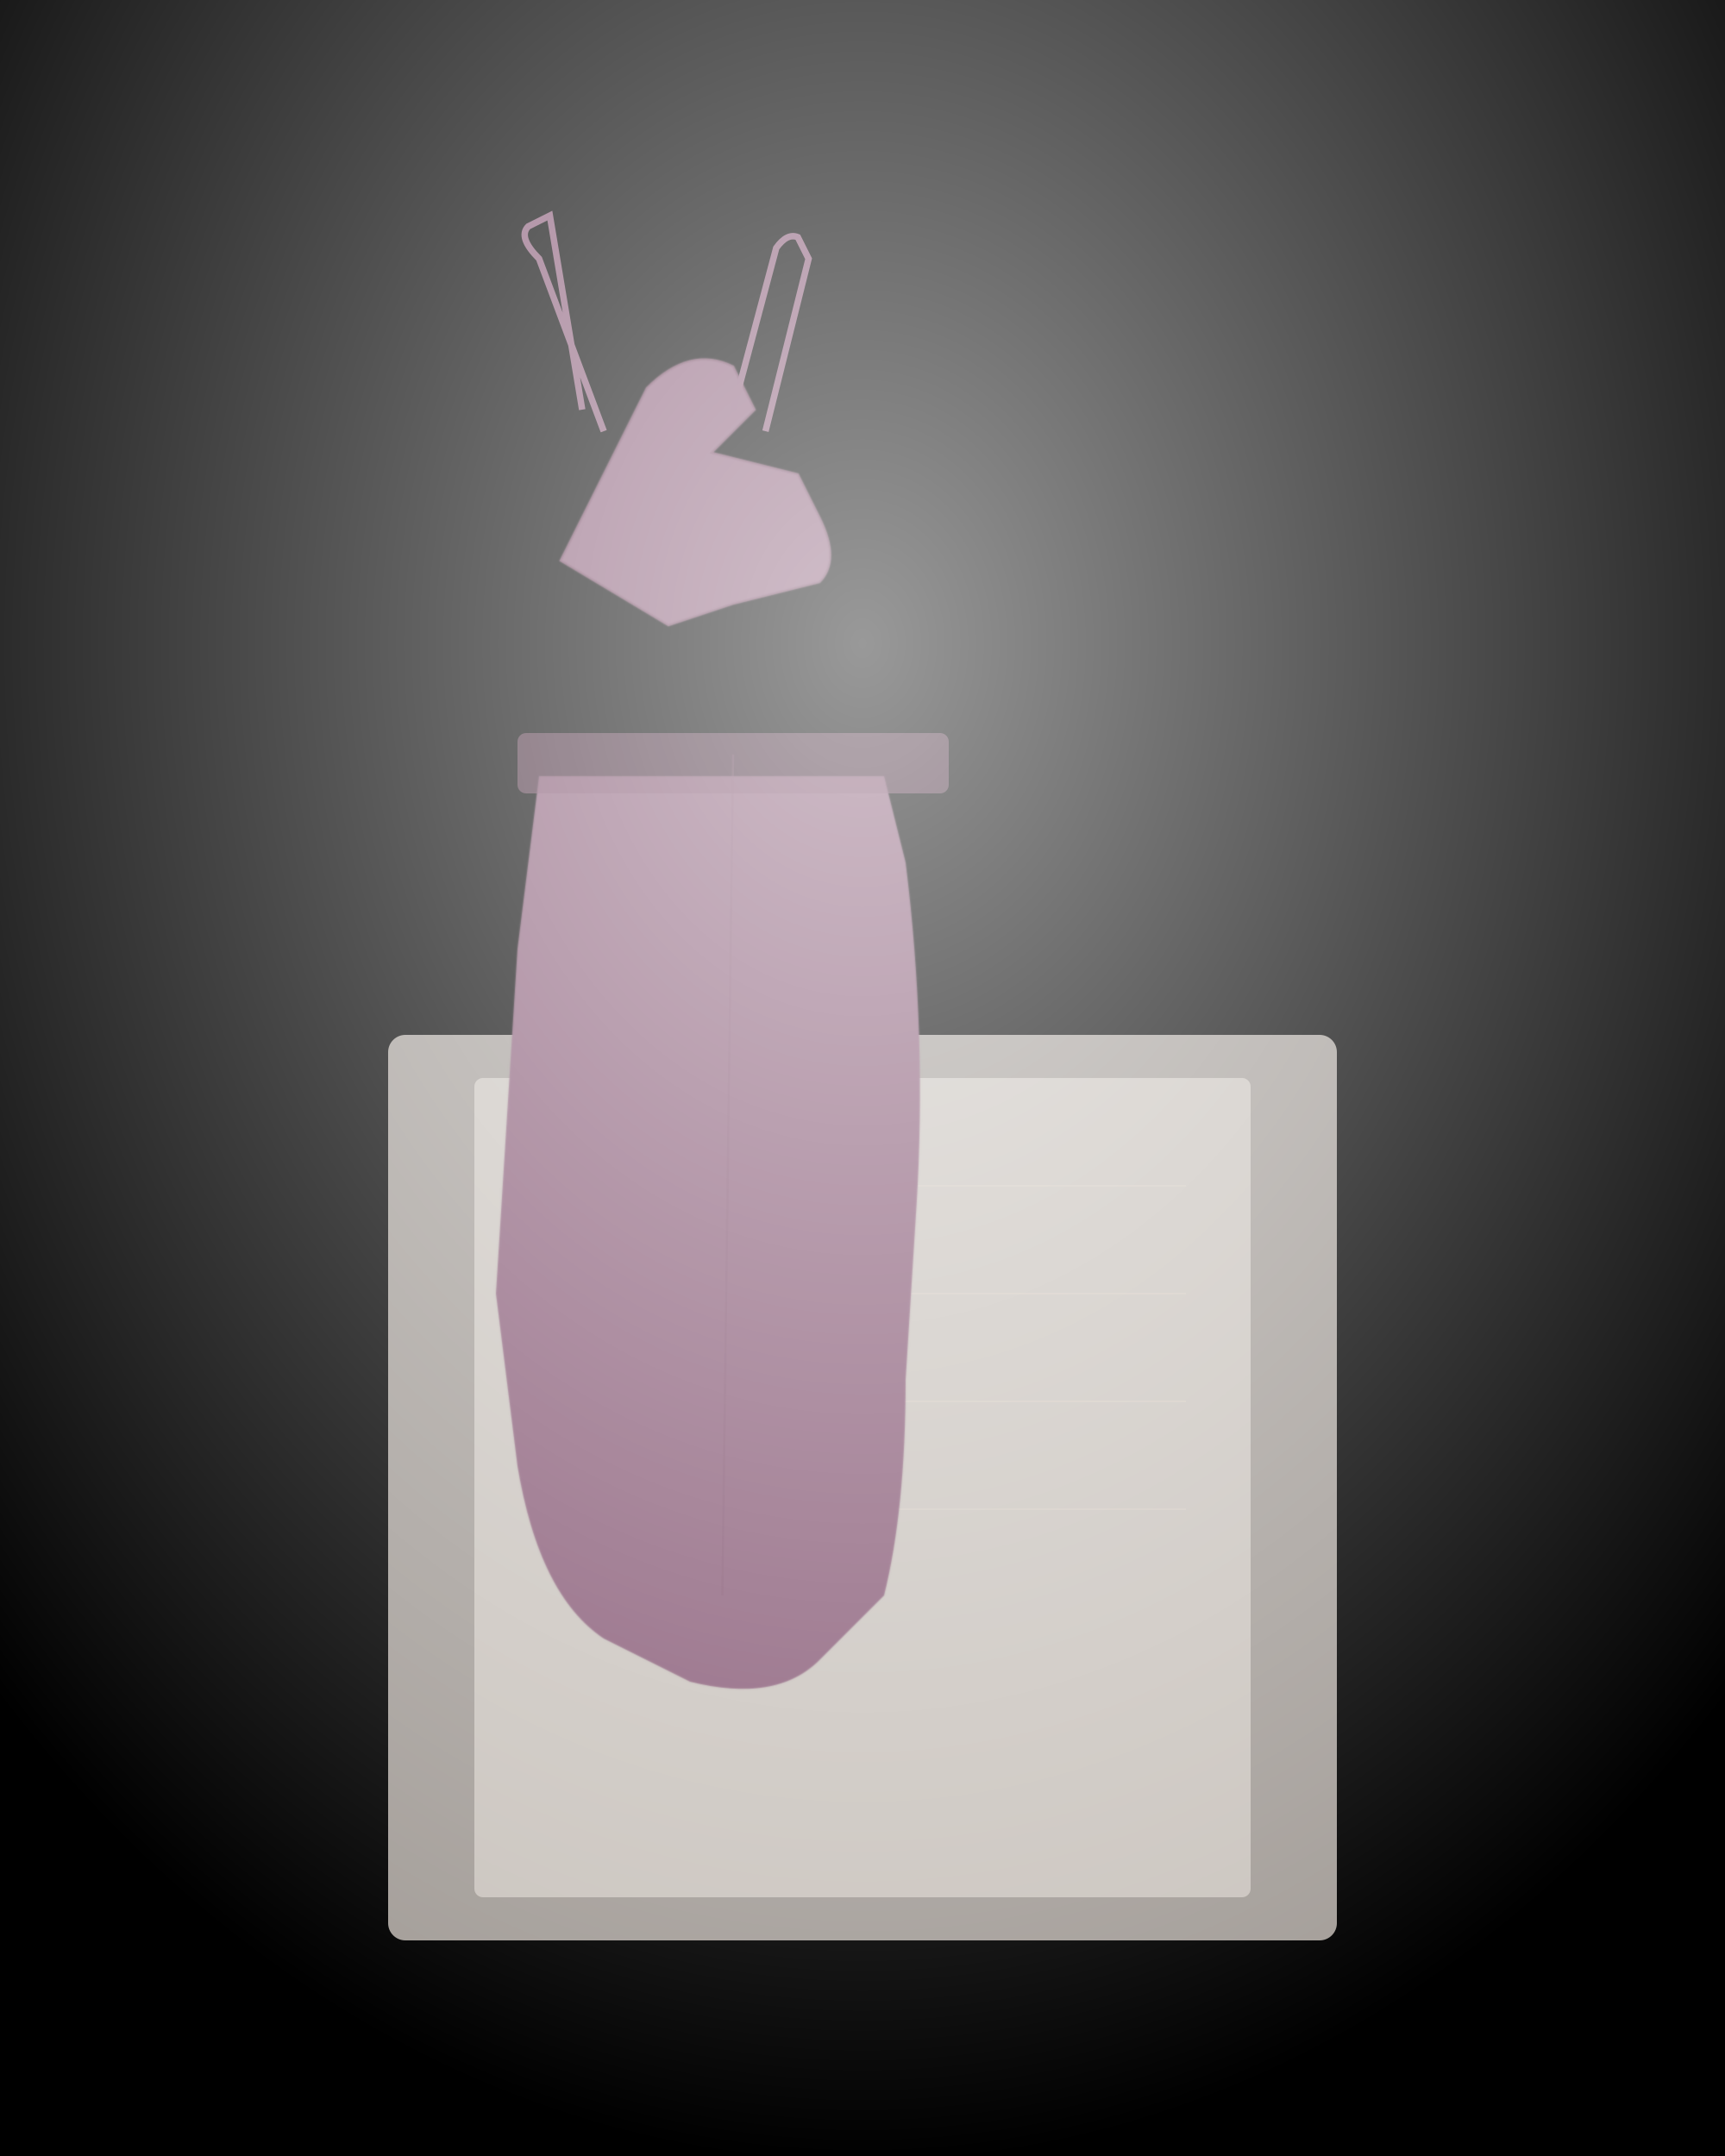
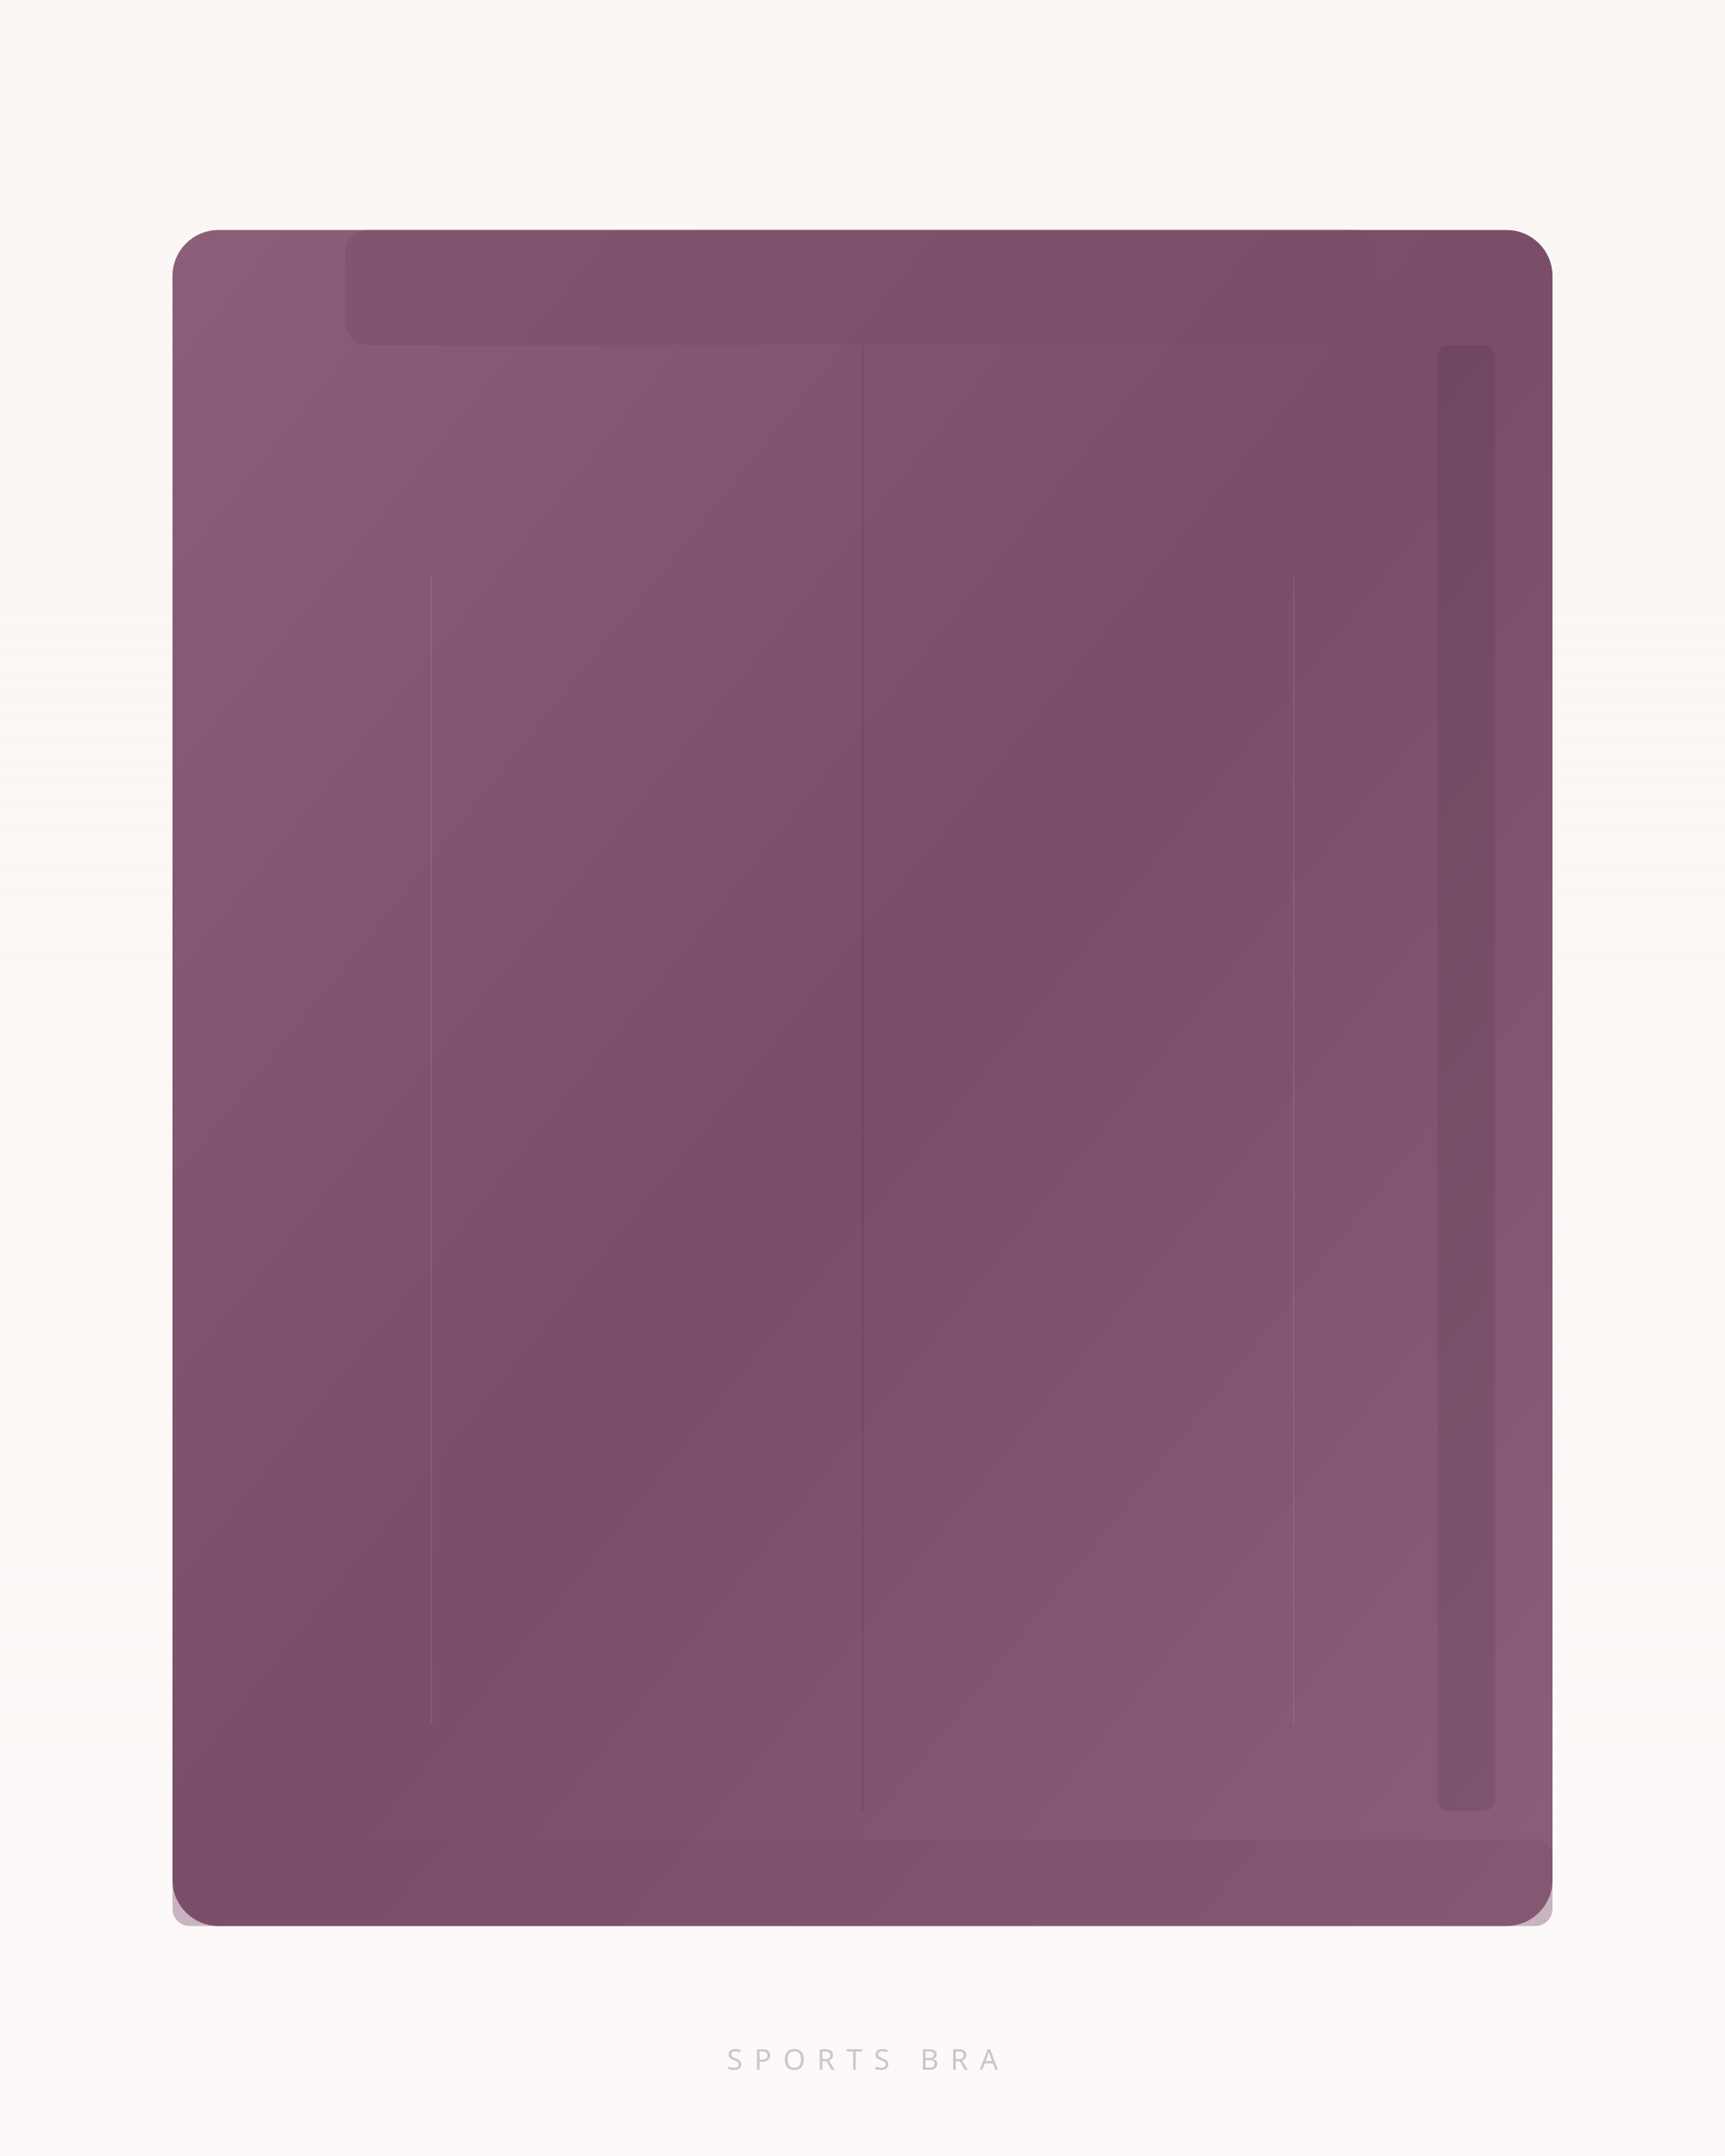
- <svg xmlns="http://www.w3.org/2000/svg" width="800" height="1000" viewBox="0 0 800 1000">
+ <svg xmlns="http://www.w3.org/2000/svg" width="600" height="750" viewBox="0 0 600 750">
  <defs>
-     <radialGradient id="light" cx="50%" cy="30%" r="70%">
-       <stop offset="0%" style="stop-color:#ffffff;stop-opacity:0.6" />
-       <stop offset="100%" style="stop-color:#ffffff;stop-opacity:0" />
-     </radialGradient>
-     <linearGradient id="fold1" x1="0%" y1="0%" x2="100%" y2="100%">
-       <stop offset="0%" style="stop-color:#8b5e7a" />
-       <stop offset="50%" style="stop-color:#7a4d68" />
-       <stop offset="100%" style="stop-color:#8b5e7a" />
+     <linearGradient id="bg" x1="0" y1="0" x2="0" y2="1">
+       <stop offset="0%" stop-color="#faf6f4" />
+       <stop offset="100%" stop-color="#faf6f4" stop-opacity="0.6" />
    </linearGradient>
-     <linearGradient id="shadow" x1="0%" y1="0%" x2="0%" y2="100%">
-       <stop offset="0%" style="stop-color:rgba(0,0,0,0)" />
-       <stop offset="100%" style="stop-color:rgba(0,0,0,0.08)" />
+     <linearGradient id="fold" x1="0" y1="0" x2="1" y2="1">
+       <stop offset="0%" stop-color="#8b5e7a" />
+       <stop offset="50%" stop-color="#7a4d68" />
+       <stop offset="100%" stop-color="#8b5e7a" />
    </linearGradient>
-     <filter id="soft">
-       <feGaussianBlur stdDeviation="0.5" />
-     </filter>
  </defs>
-   <rect width="800" height="1000" fill="undefined" />
-   <ellipse cx="400" cy="880" rx="260" ry="30" fill="rgba(0,0,0,0.06)" />
-   <rect x="180" y="480" width="440" height="420" rx="8" fill="#e8e0d8" opacity="0.7" />
-   <rect x="220" y="500" width="360" height="380" rx="4" fill="#f2ebe4" opacity="0.5" />
-   <line x1="250" y1="550" x2="550" y2="550" stroke="#e0d6cc" stroke-width="0.5" opacity="0.5" />
-   <line x1="250" y1="600" x2="550" y2="600" stroke="#e0d6cc" stroke-width="0.5" opacity="0.5" />
-   <line x1="250" y1="650" x2="550" y2="650" stroke="#e0d6cc" stroke-width="0.5" opacity="0.5" />
-   <line x1="250" y1="700" x2="550" y2="700" stroke="#e0d6cc" stroke-width="0.5" opacity="0.5" />
-   <path d="M260,260 L300,180 Q320,160 340,170 L350,190 L330,210 L370,220 L380,240 Q390,260 380,270 L340,280 L310,290 Z" fill="#8b5e7a" stroke="#7a4d68" stroke-width="1" filter="url(#soft)" />
-   <path d="M280,200 L250,120 Q240,110 245,105 L255,100 L270,190" fill="none" stroke="#8b5e7a" stroke-width="3" />
-   <path d="M340,190 L360,115 Q365,108 370,110 L375,120 L355,200" fill="none" stroke="#8b5e7a" stroke-width="3" />
-   <path d="M250,360 L240,440 Q235,520 230,600 L240,680 Q250,740 280,760 L320,780 Q360,790 380,770 L410,740 Q420,700 420,640 L425,560 Q430,480 420,400 L410,360 Z" fill="#8b5e7a" filter="url(#soft)" />
-   <rect x="240" y="340" width="200" height="28" rx="4" fill="#7a4d68" opacity="0.6" />
-   <line x1="340" y1="350" x2="335" y2="740" stroke="#7a4d68" stroke-width="1" opacity="0.3" />
-   <rect width="800" height="1000" fill="url(#light)" />
+   <rect width="600" height="750" fill="url(#bg)" />
+   <rect x="60" y="80" width="480" height="590" rx="16" fill="url(#fold)" />
+   <rect x="120" y="80" width="360" height="40" rx="8" fill="#7a4d68" opacity="0.5" />
+   <rect x="500" y="120" width="20" height="510" rx="4" fill="rgba(0,0,0,0.08)" />
+   <line x1="300" y1="120" x2="300" y2="630" stroke="rgba(0,0,0,0.06)" stroke-width="1" />
+   <line x1="150" y1="200" x2="150" y2="600" stroke="rgba(255,255,255,0.08)" stroke-width="0.5" />
+   <line x1="450" y1="200" x2="450" y2="600" stroke="rgba(255,255,255,0.08)" stroke-width="0.5" />
+   <rect x="60" y="640" width="480" height="30" rx="6" fill="#7a4d68" opacity="0.4" />
+   <text x="300" y="720" text-anchor="middle" font-family="sans-serif" font-size="10" fill="rgba(0,0,0,0.2)" letter-spacing="4">SPORTS BRA</text>
</svg>
